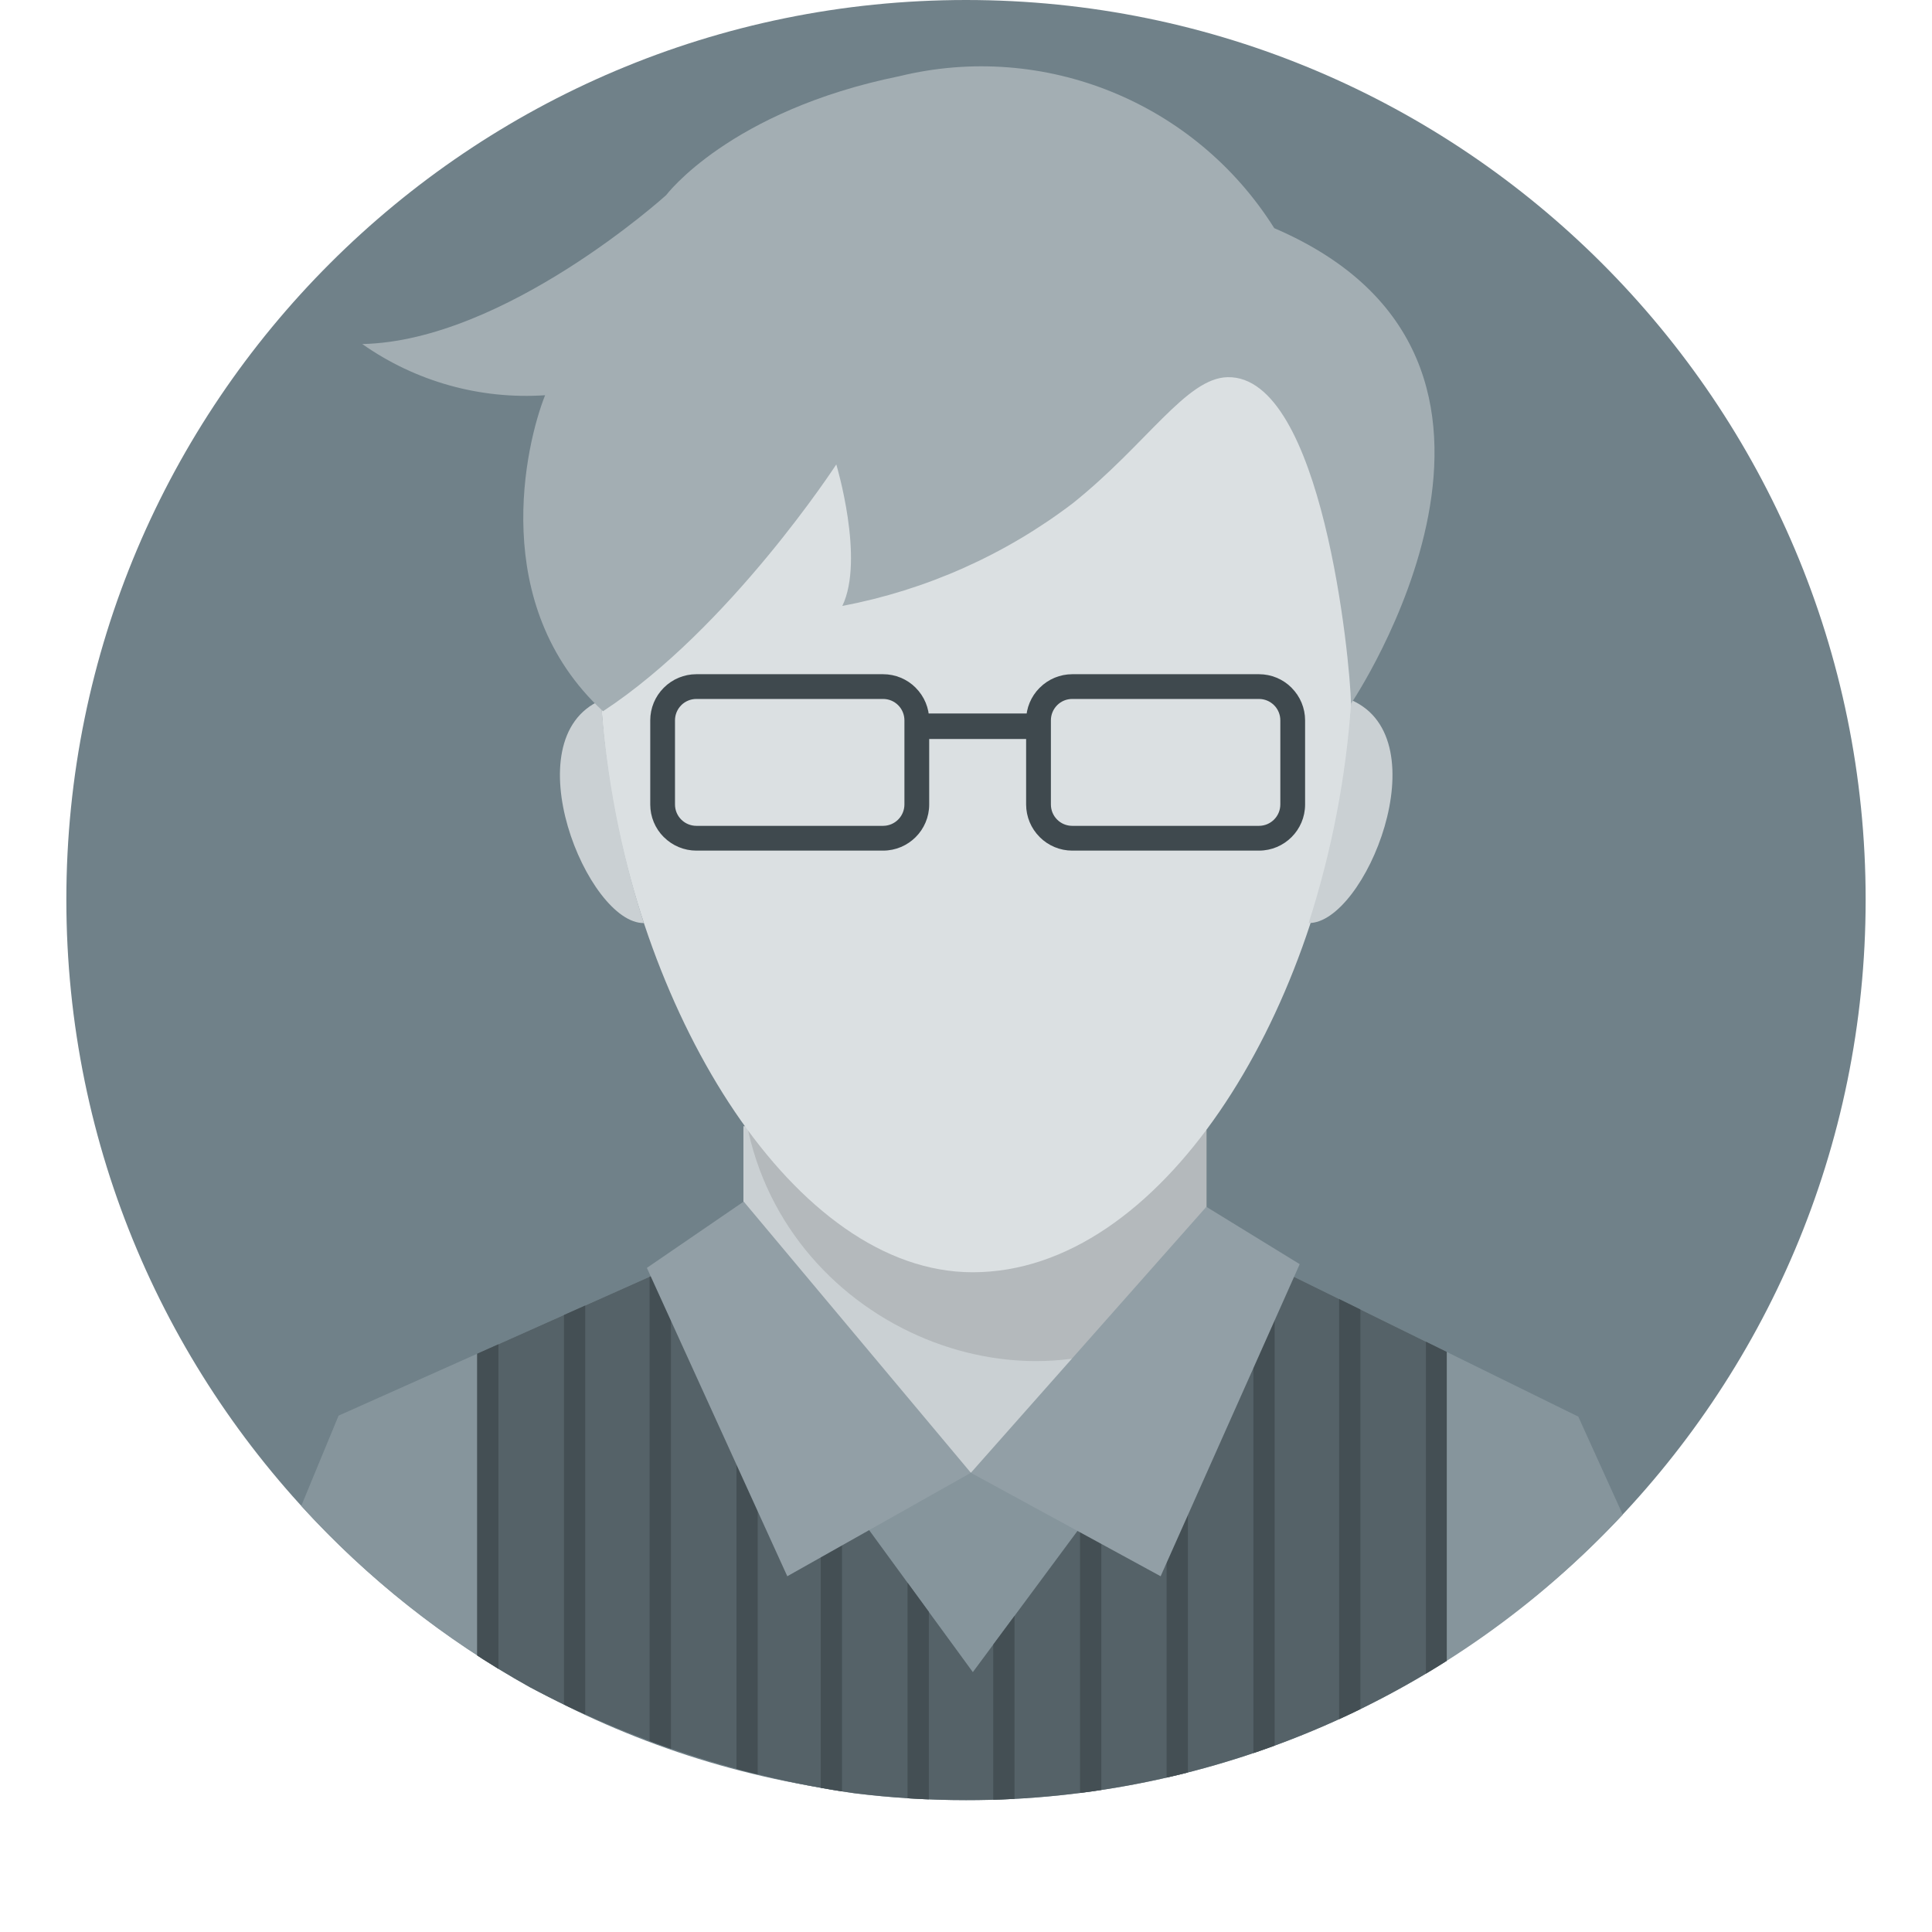
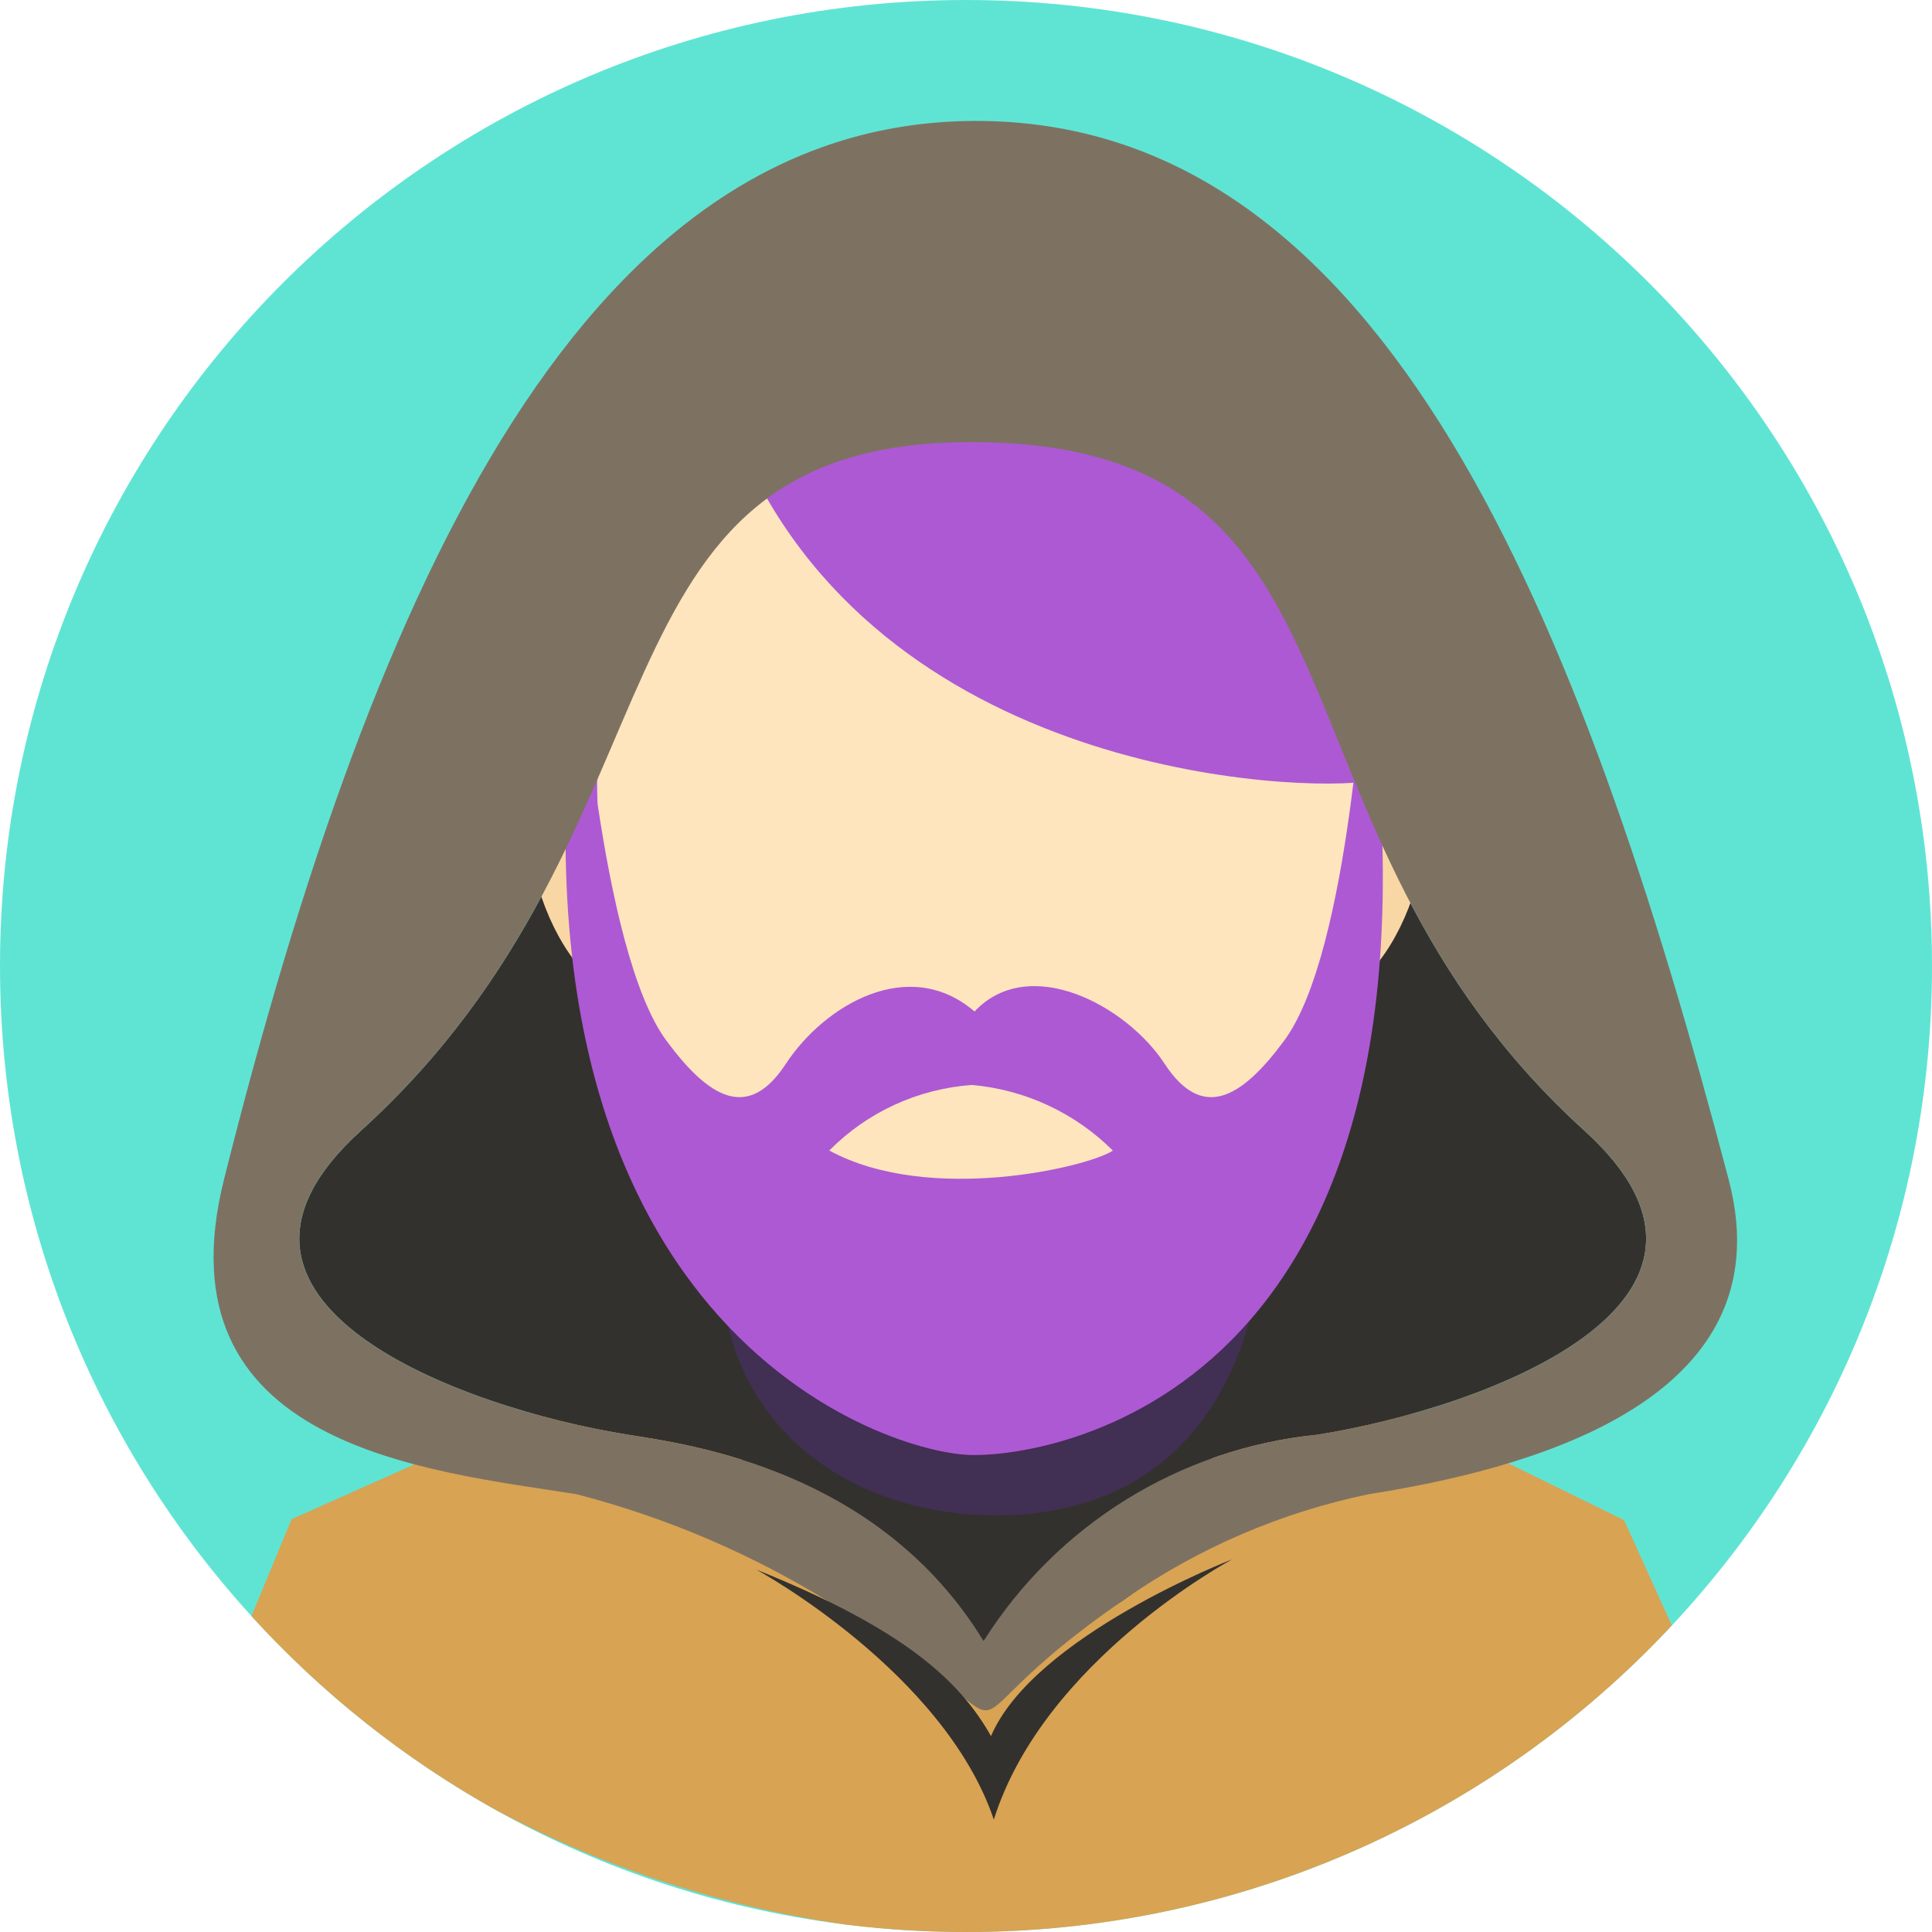
- <svg xmlns="http://www.w3.org/2000/svg" width="288" height="288">
-   <svg width="288" height="288" viewBox="0 0 61.8 66.358">
-     <defs>
-       <clipPath id="a">
-         <path fill="none" d="M53.456 52.022A30.766 30.766 0 0 1 30.9 61.829a31.163 31.163 0 0 1-3.833-.237 34.01 34.01 0 0 1-11.15-3.644 31.007 31.007 0 0 1-7.849-6.225l1.282-3.1 13.91-6.212c.625 3.723 7.806 8.175 7.806 8.175s7.213-3.412 8.087-8.211l12.777 6.281z" clip-rule="evenodd" />
-       </clipPath>
-       <clipPath id="b">
-         <path fill="none" d="M14.112 46.496l6.814-3.042 10.209 13.978 10.328-13.938 5.949 2.831v20.033h-33.3V46.496z" clip-rule="evenodd" />
-       </clipPath>
-     </defs>
-     <g class="color000 svgShape" data-name="Layer 2">
-       <g class="color000 svgShape" data-name="—ÎÓÈ 1">
-         <circle cx="30.9" cy="30.9" r="30.9" fill="#708189" class="color3dbc93 svgShape" />
-         <path fill="#cad0d3" fill-rule="evenodd" d="M23.255 38.68l15.907.121v12.918l-15.907-.121V38.68z" class="colorf9dca4 svgShape" />
-         <path fill-rule="evenodd" d="M39.165 38.778v3.58a7.783 7.783 0 0 1-.098 1.18 6.527 6.527 0 0 1-.395 1.405c-5.374 4.164-13.939.748-15.306-6.365z" class="color000 svgShape" opacity=".11" />
-         <path fill="#dbe0e2" fill-rule="evenodd" d="M31.129 8.432c21.281 0 12.987 35.266 0 35.266-12.266 0-21.281-35.266 0-35.266z" class="colorffe8be svgShape" />
-         <path fill="#cad0d3" fill-rule="evenodd" d="M18.365 24.046c-3.07 1.339-.46 7.686 1.472 7.658a31.972 31.972 0 01-1.472-7.659zM44.135 24.046c3.07 1.339.465 7.686-1.466 7.657a31.978 31.978 0 001.466-7.657z" class="colorf9dca4 svgShape" />
-         <path fill="#a3aeb3" fill-rule="evenodd" d="M44.123 24.17s7.96-11.785-2.636-16.334a11.881 11.881 0 0 0-12.87-5.22C22.775 3.805 20.604 6.7 20.604 6.7s-5.53 5.014-10.44 5.117a9.774 9.774 0 0 0 6.28 1.758c-.672 1.68-1.965 7.21 1.989 10.854 4.368-2.868 8.012-8.477 8.012-8.477s.982 3.257.207 4.86a18.879 18.879 0 0 0 7.922-3.531c2.542-2.036 3.893-4.297 5.31-4.326 3.256-.069 4.213 9.74 4.24 11.216z" class="colorecbe6a svgShape" />
-         <path fill="#86959c" fill-rule="evenodd" d="M53.456 52.022A30.766 30.766 0 0 1 30.9 61.829a31.163 31.163 0 0 1-3.833-.237 34.01 34.01 0 0 1-11.15-3.644 31.007 31.007 0 0 1-7.849-6.225l1.282-3.1 13.91-6.212c.625 3.723 7.806 8.175 7.806 8.175s7.213-3.412 8.087-8.211l12.777 6.281z" class="color498bd9 svgShape" />
-         <g class="color000 svgShape" clip-path="url(#a)">
-           <path fill="#556268" fill-rule="evenodd" d="M14.112 46.496l6.814-3.042 10.209 13.978 10.328-13.938 5.949 2.831v20.033h-33.3V46.496z" class="color545f69 svgShape" />
-           <g class="color000 svgShape" clip-path="url(#b)">
-             <path fill="#444f54" fill-rule="evenodd" d="M37.79 42.881h.732v21.382h-.732V42.881zm-14.775 0h.731v21.382h-.73V42.881zm-2.981 0h.731v21.382h-.731V42.881zm-2.944 0h.731v21.382h-.73V42.881zm-2.981 0h.731v21.382h-.731V42.881zm20.708 0h.731v21.382h-.731V42.881zm-2.981 0h.731v21.382h-.731V42.881zm-2.944 0h.731v21.382h-.731V42.881zm-2.981 0h.731v21.382h-.731V42.881zm20.785 0h.732v21.382h-.732V42.881zm-2.98 0h.73v21.382h-.73V42.881zm-2.944 0h.73v21.382h-.73z" class="color434955 svgShape" />
-           </g>
-         </g>
-         <path fill="#929fa6" fill-rule="evenodd" d="M23.265 41.27l7.802 9.316-6.305 3.553-4.823-10.591 3.326-2.278zM39.155 41.45l-8.088 9.136 6.518 3.553 4.777-10.719-3.207-1.97z" class="color58b0e0 svgShape" />
-         <path fill="#3f494e" fill-rule="evenodd" d="M21.637 23.157h6.416a1.58 1.58 0 011.119.464v.002a1.579 1.579 0 01.464 1.117v2.893a1.585 1.585 0 01-1.583 1.583h-6.416a1.578 1.578 0 01-1.116-.465h-.002a1.58 1.58 0 01-.464-1.118V24.74a1.579 1.579 0 01.464-1.117l.002-.002a1.578 1.578 0 011.116-.464zm6.416.85h-6.416a.735.735 0 00-.517.214l-.001.002a.735.735 0 00-.214.517v2.893a.73.73 0 00.215.517.735.735 0 00.517.215h6.416a.735.735 0 00.732-.732V24.74a.734.734 0 00-.214-.518.731.731 0 00-.518-.215zM34.548 23.157h6.416a1.58 1.58 0 011.118.464v.002a1.579 1.579 0 01.465 1.117v2.893a1.585 1.585 0 01-1.583 1.583h-6.416a1.58 1.58 0 01-1.117-.465l-.001-.002a1.58 1.58 0 01-.465-1.116V24.74a1.58 1.58 0 01.465-1.117l.002-.001a1.58 1.58 0 011.116-.465zm6.416.85h-6.416a.73.73 0 00-.517.214l-.001.002a.729.729 0 00-.214.517v2.893a.73.73 0 00.214.517l.001.001a.73.73 0 00.517.214h6.416a.735.735 0 00.732-.732V24.74a.734.734 0 00-.214-.518h-.001a.731.731 0 00-.517-.215z" class="color464449 svgShape" />
-         <path fill="#3f494e" d="M29.415 24.506h3.845v.876h-3.845z" class="color464449 svgShape" />
-       </g>
+ <svg xmlns="http://www.w3.org/2000/svg" viewBox="0 0 61.8 61.8" id="Avatar">
+   <g data-name="Layer 2" fill="#8526fe" class="color000000 svgShape">
+     <g data-name="—ÎÓÈ 1" fill="#8526fe" class="color000000 svgShape">
+       <circle cx="30.9" cy="30.9" r="30.9" fill="#5fe4d4" class="color58b0e0 svgShape" />
+       <path fill="#33312e" fill-rule="evenodd" d="m23.255 38.68 15.907.146v15.602l-15.907-.147V38.68z" class="color302e33 svgShape" />
+       <path fill="#d8a353" fill-rule="evenodd" d="M53.478 51.993A30.813 30.813 0 0 1 30.9 61.8a31.225 31.225 0 0 1-3.837-.237A34.072 34.072 0 0 1 15.9 57.919a31.036 31.036 0 0 1-7.857-6.225l1.284-3.1 13.925-6.212c0 4.535 1.31 10.02 7.439 10.113 7.57.113 8.47-5.475 8.47-10.15l12.79 6.282z" class="color857a6e svgShape" />
+       <path fill="#33312e" fill-rule="evenodd" d="M31.462 52.495c-3.342-5.472-9.388-6.287-11.359-6.6-5.42-.86-14.56-4.28-8.564-9.72 10.765-9.764 6.898-22.032 19.513-22.032 13.47 0 8.873 12.268 19.638 22.032 5.997 5.44-3.143 8.86-8.565 9.72a14.292 14.292 0 0 0-10.663 6.6z" class="color302e33 svgShape" />
+       <path fill-rule="evenodd" d="M39.964 42.252c-1.125 4.01-4.008 6.397-8.598 6.207-3.94-.163-7.297-2.397-8.11-6.204z" opacity=".18" fill="#8526fe" class="color000000 svgShape" />
+       <path fill="#ffe5be" fill-rule="evenodd" d="M31.129 8.432c21.281 0 12.987 35.266 0 35.266-12.267 0-21.281-35.266 0-35.266z" class="colorffe8be svgShape" />
+       <path fill="#f9d7a4" fill-rule="evenodd" d="M18.365 24.045c-3.07 1.34-.46 7.687 1.472 7.658a31.973 31.973 0 0 1-1.472-7.658zM44.14 24.045c3.07 1.339.46 7.687-1.471 7.658a31.993 31.993 0 0 0 1.471-7.658z" class="colorf9dca4 svgShape" />
+       <path fill="#ad59d4" fill-rule="evenodd" d="M19.113 25.706c-2.83-4.958-2.783-9.375-1.362-11.817 2.048-3.52 4.922-3.688 5.315-4.517 4.025-8.479 24.839-2.048 23.97 11.09a14.798 14.798 0 0 0-1.522-2.486s-.075 4.991-1.437 6.957c-1.64.464-15.061.239-20.053-9.948-4.006 2.268-5.06 7.015-4.91 10.72z" class="color969696 svgShape" />
+       <path fill="#ad59d4" fill-rule="evenodd" d="M31.15 46.543c-2.66.022-15.617-4.022-12.61-26.045 0 0 .65 9.916 2.775 12.788 1.382 1.868 2.625 2.57 3.82.746 1.248-1.9 3.946-3.473 6.038-1.677 1.737-1.85 4.848-.212 6.084 1.677 1.195 1.823 2.44 1.123 3.822-.746 2.125-2.872 2.586-12.456 2.586-12.456 3.456 23.6-9.855 25.735-12.515 25.713z" class="color969696 svgShape" />
+       <path fill="#ffe5be" fill-rule="evenodd" d="M26.527 36.802a7.118 7.118 0 0 1 4.568-2.096 7.29 7.29 0 0 1 4.503 2.099c-.788.525-5.874 1.737-9.071-.003z" class="colorffe8be svgShape" />
+       <path fill="#7d7262" fill-rule="evenodd" d="M26.611 51.297a29.35 29.35 0 0 0-8.171-3.501c-4.778-.758-13.423-1.518-11.271-10.086C12.023 18.38 18.85 3.688 31.457 3.87c12.836.184 19.09 15.8 23.84 33.865 1.904 7.238-6.79 9.313-11.508 10.06A21.129 21.129 0 0 0 36 51.14c-6.963 4.765-1.812 4.7-9.389.158zm4.851 1.198a14.292 14.292 0 0 1 10.663-6.6c5.422-.86 14.562-4.28 8.565-9.72-10.765-9.764-6.167-22.032-19.638-22.032-12.615 0-8.748 12.268-19.513 22.032-5.997 5.44 3.143 8.86 8.564 9.72 1.97.313 8.017 1.127 11.36 6.6z" class="color7d7062 svgShape" />
+       <path fill="#33312e" fill-rule="evenodd" d="M24.202 50.213s5.988 3.256 7.588 7.992c1.61-5.121 7.627-8.327 7.627-8.327S33.07 52.33 31.7 55.534c-.973-1.722-2.707-3.4-7.497-5.321z" class="color302e33 svgShape" />
    </g>
-   </svg>
+   </g>
</svg>
